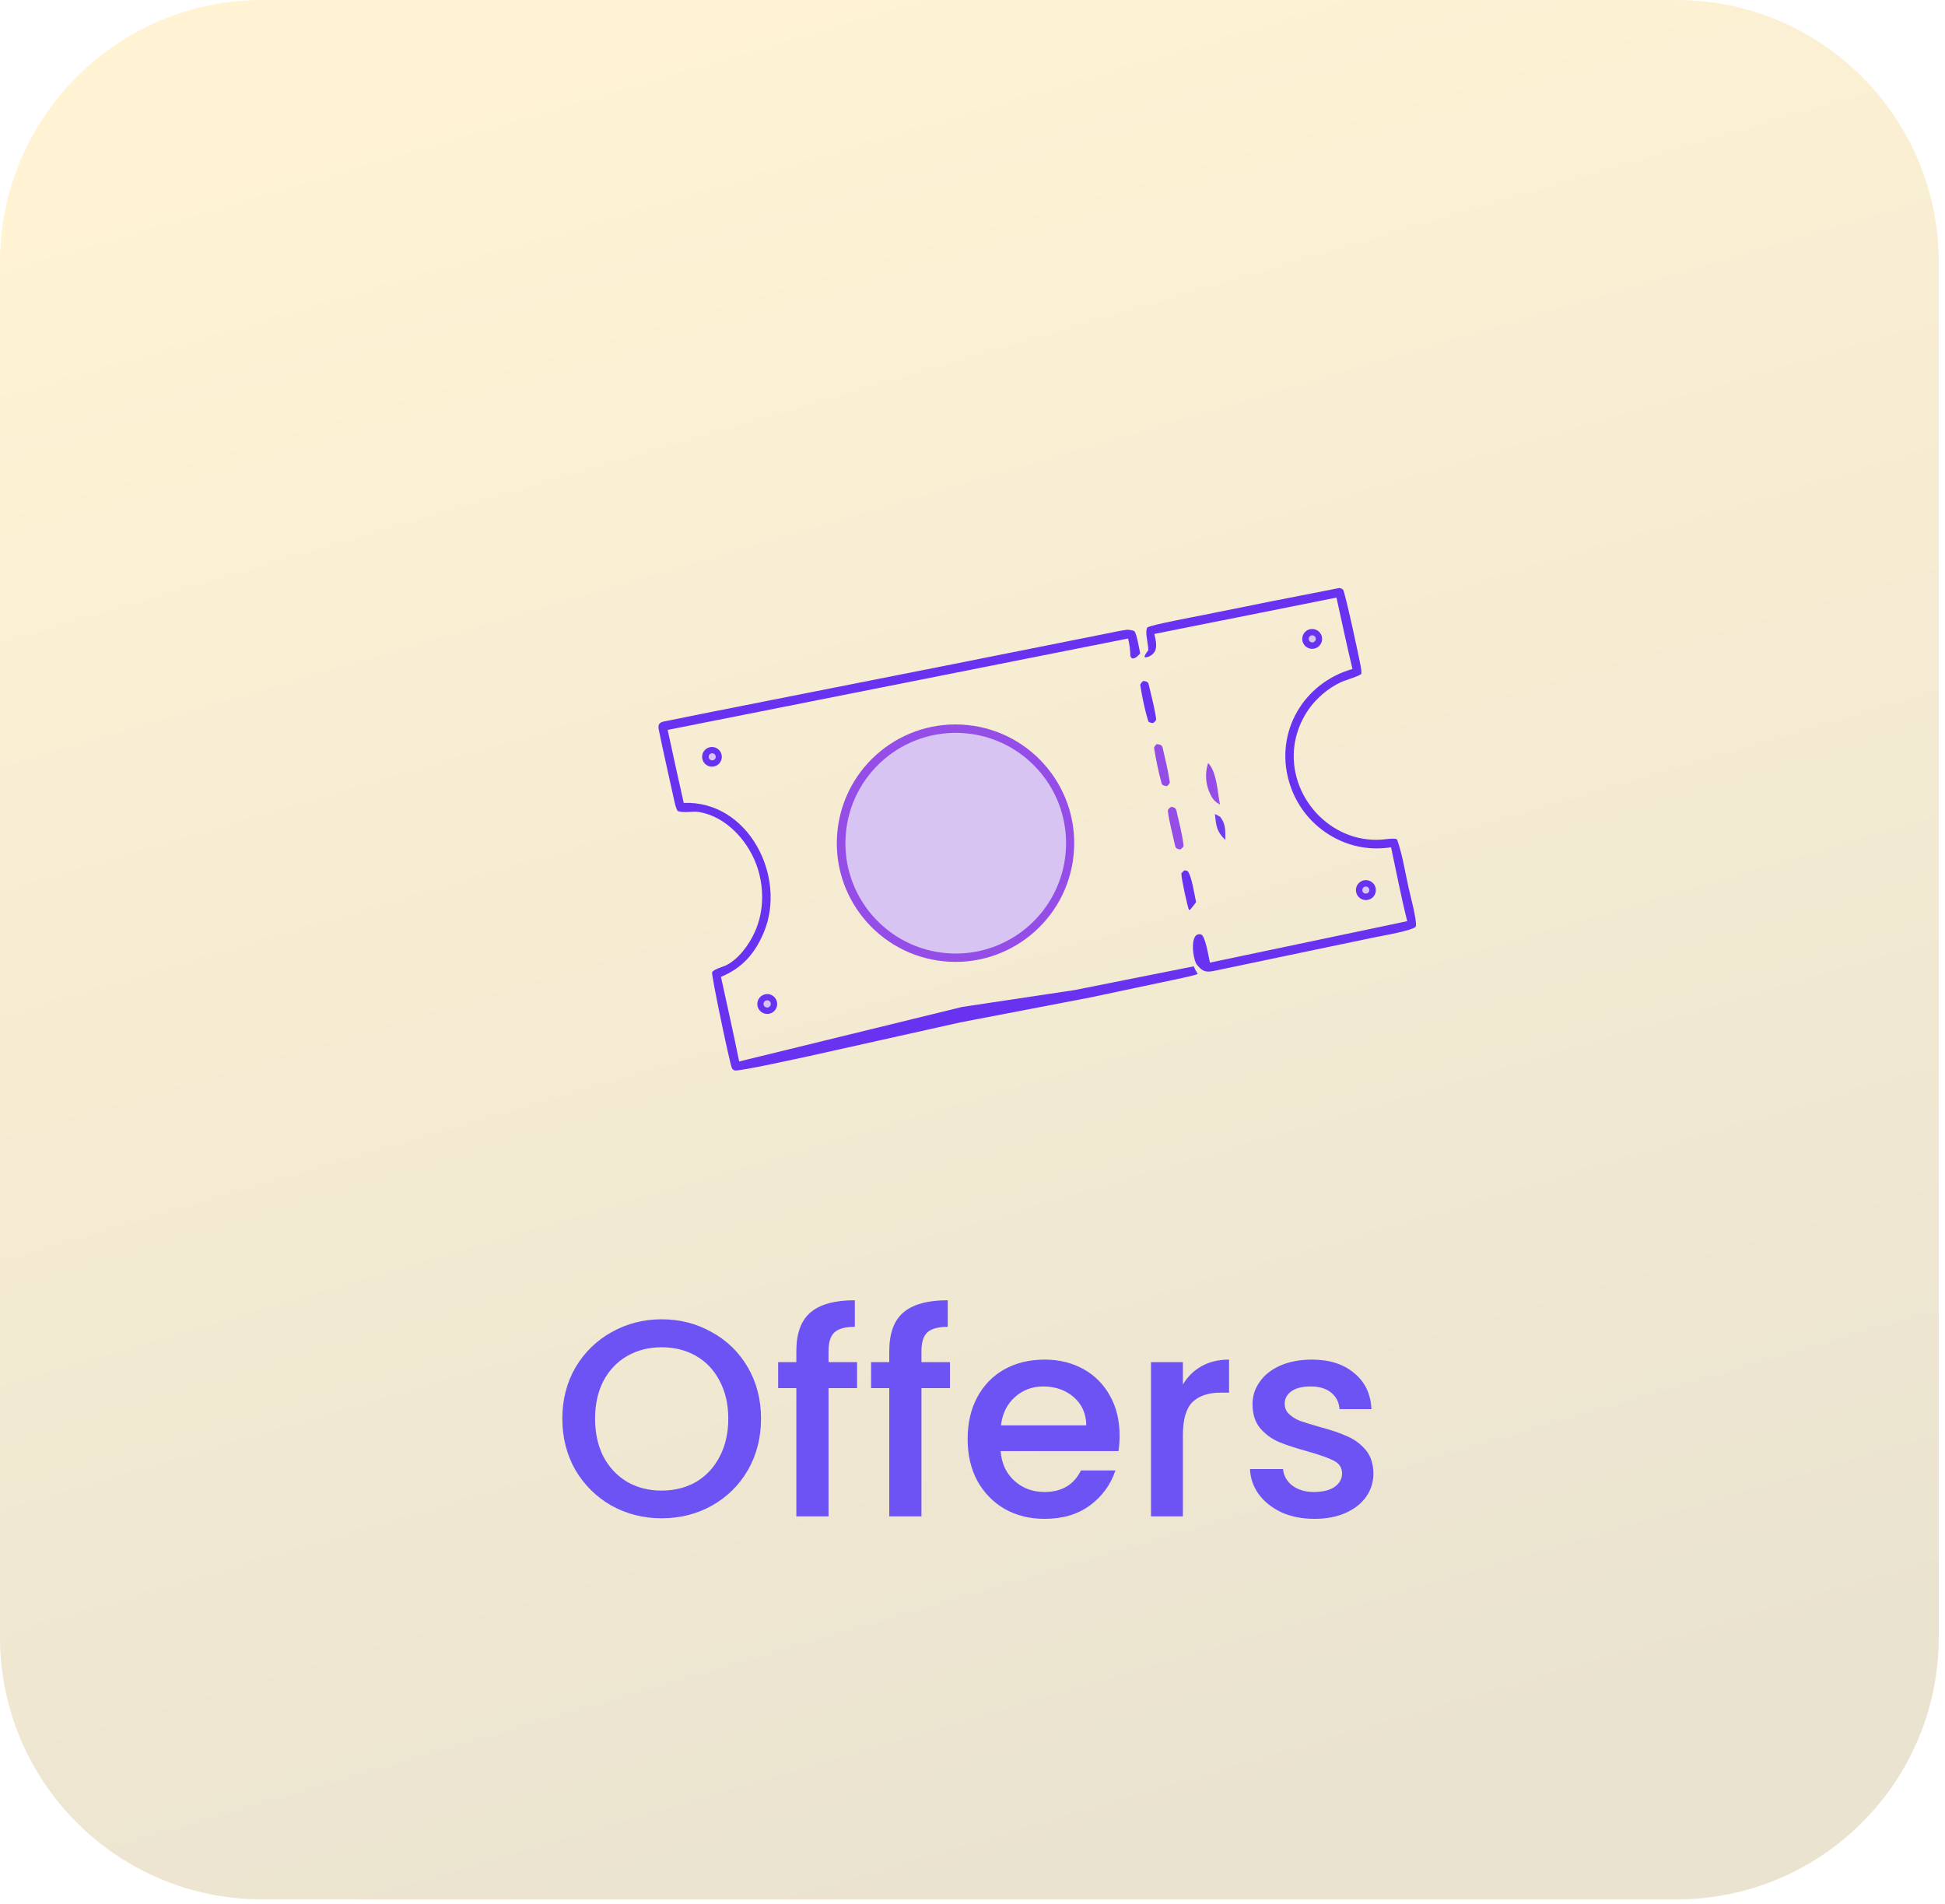
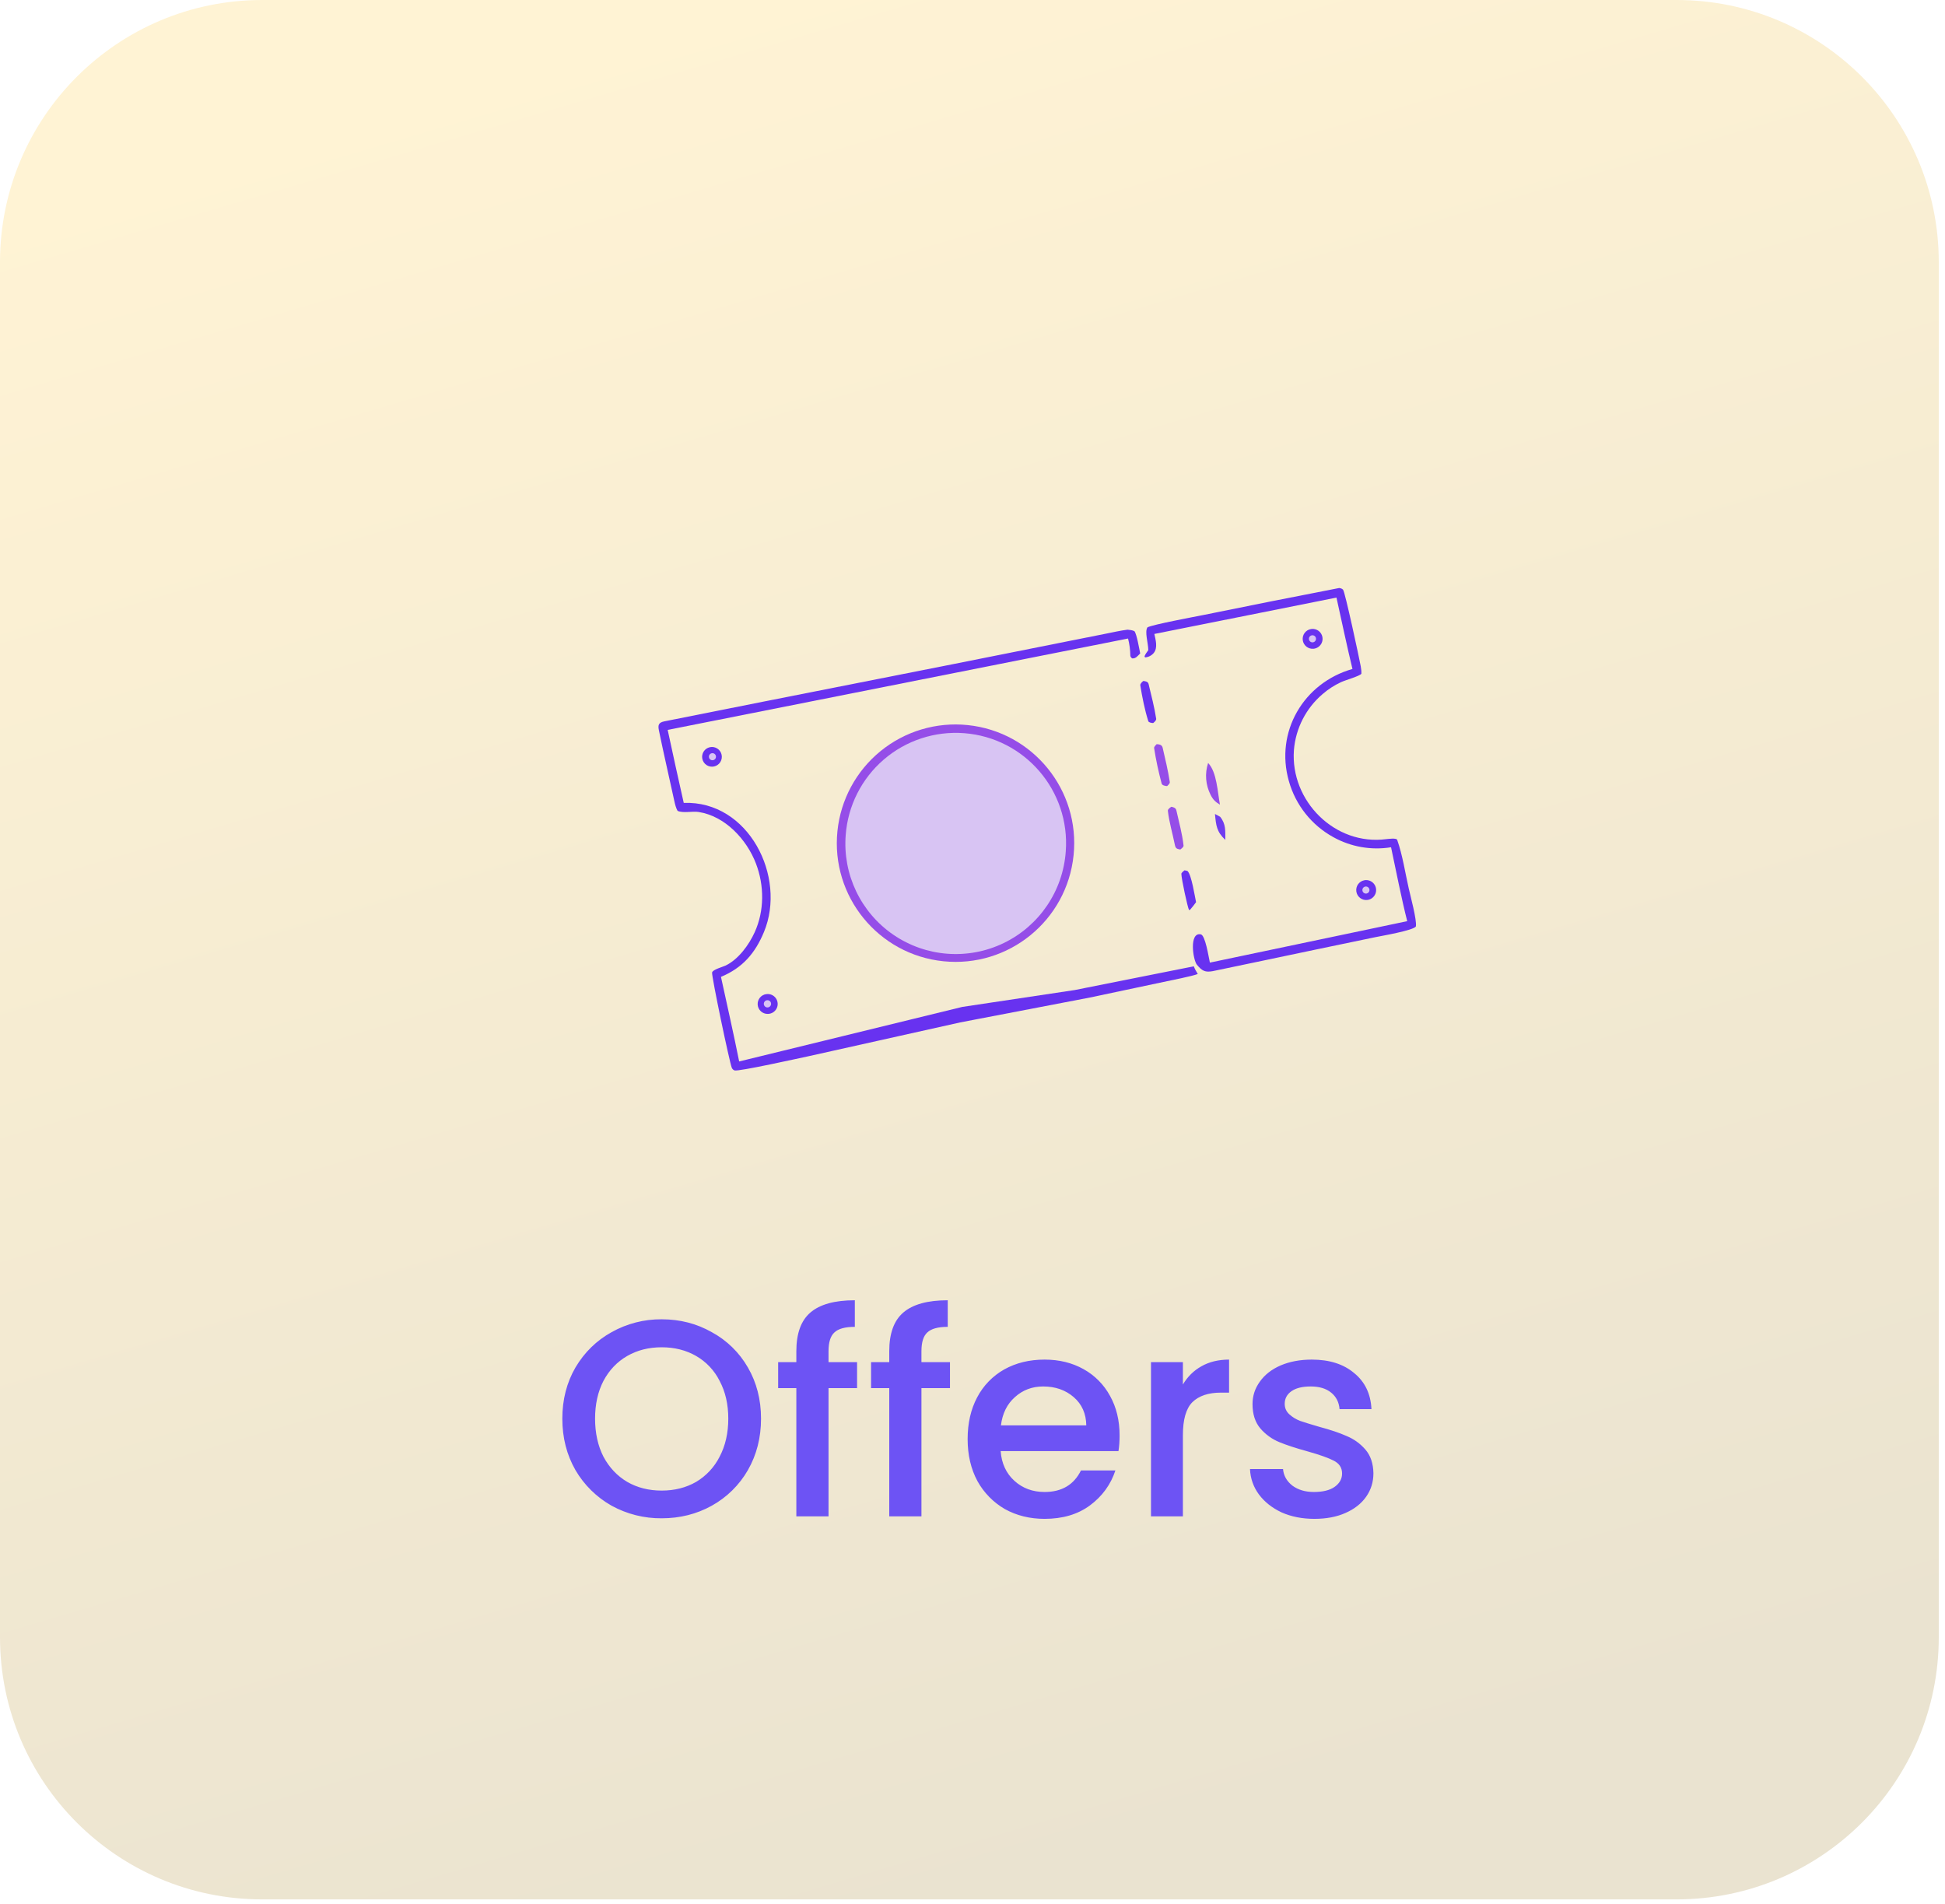
- <svg xmlns="http://www.w3.org/2000/svg" width="139" height="136" viewBox="0 0 139 136" fill="none">
-   <rect width="138.555" height="135.724" rx="18.737" fill="url(#paint0_linear_8066_12283)" />
-   <path d="M69.157 51.812C73.815 52.293 77.202 56.457 76.724 61.115C76.246 65.774 72.084 69.164 67.426 68.689C62.763 68.213 59.37 64.047 59.848 59.384C60.327 54.722 64.495 51.331 69.157 51.812Z" fill="#954DE8" />
-   <path d="M68.903 52.39C73.24 52.721 76.489 56.502 76.165 60.84C75.841 65.178 72.065 68.433 67.727 68.116C63.379 67.799 60.114 64.012 60.44 59.665C60.764 55.317 64.556 52.058 68.903 52.39Z" fill="#D8C4F3" />
-   <path d="M80.582 44.994C80.753 45.015 80.923 45.024 81.074 45.105C81.24 45.316 81.417 46.365 81.484 46.691C81.31 46.865 81.161 47.08 80.9 47.045C80.848 46.992 80.783 46.933 80.78 46.855C80.767 46.401 80.728 46.069 80.616 45.626L47.716 52.156C48.089 53.897 48.471 55.636 48.864 57.372C53.496 57.199 56.235 62.65 54.598 66.595C53.967 68.115 53.07 69.158 51.524 69.804C51.959 71.797 52.423 73.852 52.825 75.849L68.768 71.951L76.799 70.746L84.787 69.155L85.317 69.051C85.394 69.263 85.486 69.405 85.6 69.598C85.23 69.751 83.626 70.065 83.155 70.166L77.895 71.279L68.624 73.057L57.839 75.462C57.25 75.584 52.746 76.59 52.492 76.488C52.405 76.453 52.336 76.392 52.299 76.305C52.133 75.903 50.841 69.737 50.89 69.492C50.932 69.281 51.674 69.084 51.86 68.993C52.774 68.547 53.521 67.525 53.936 66.611C54.633 65.074 54.624 63.278 54.027 61.711C53.368 59.984 51.822 58.314 49.924 58.02C49.475 57.951 48.823 58.12 48.423 57.942C48.313 57.754 48.242 57.477 48.196 57.261C47.831 55.565 47.432 53.874 47.086 52.175C47.009 51.798 47.077 51.627 47.479 51.546C49.852 51.067 52.232 50.596 54.606 50.126L68.182 47.443L76.428 45.799L79.016 45.284C79.501 45.188 80.098 45.053 80.582 44.994Z" fill="#6832F0" />
-   <path d="M95.711 42.017C95.816 42.035 95.904 42.058 95.981 42.137C96.124 42.285 97.154 47.099 97.244 47.604C97.277 47.785 97.299 47.959 97.292 48.144C97.165 48.315 96.16 48.593 95.83 48.747C95.358 48.968 94.918 49.252 94.524 49.593C93.335 50.603 92.597 52.045 92.471 53.601C92.206 57.227 95.398 60.451 99.08 59.961C99.2 59.952 99.796 59.865 99.851 60.013C100.235 61.101 100.421 62.352 100.677 63.486C100.801 64.038 101.267 65.752 101.187 66.2C101.038 66.483 98.712 66.88 98.28 66.97L94.003 67.86C91.555 68.367 89.111 68.895 86.66 69.398C86.138 69.488 85.919 69.394 85.542 68.942C85.256 68.601 84.964 66.595 85.816 66.766C86.14 66.832 86.369 68.351 86.466 68.786L97.791 66.408L100.568 65.823C100.154 64.191 99.765 62.193 99.413 60.543C97.996 60.773 96.543 60.518 95.288 59.821C93.735 58.968 92.591 57.526 92.112 55.82C91.104 52.297 93.162 48.795 96.655 47.803C96.252 46.144 95.886 44.376 95.512 42.702L82.496 45.3C82.587 45.724 82.756 46.286 82.452 46.659C82.3 46.841 82.083 46.955 81.848 46.975L81.792 46.926C81.813 46.787 81.979 46.58 82.066 46.454C82.053 45.923 81.795 45.151 82.001 44.83C82.343 44.633 85.414 44.065 86.026 43.941C89.251 43.283 92.48 42.642 95.711 42.017Z" fill="#6832F0" />
-   <path d="M83.711 57.648C83.894 57.684 84.032 57.734 84.073 57.922C84.256 58.745 84.493 59.59 84.583 60.425C84.594 60.528 84.413 60.654 84.348 60.704C84.085 60.656 84.013 60.624 83.959 60.355C83.797 59.554 83.551 58.744 83.462 57.935C83.45 57.817 83.644 57.695 83.711 57.648Z" fill="#954DE8" />
-   <path d="M81.7 48.662C81.863 48.672 82.043 48.707 82.084 48.876C82.278 49.694 82.499 50.526 82.626 51.357C82.646 51.484 82.483 51.605 82.412 51.666C82.314 51.664 82.095 51.635 82.062 51.529C81.807 50.715 81.629 49.821 81.493 48.978C81.473 48.853 81.622 48.733 81.7 48.662Z" fill="#6832F0" />
-   <path d="M82.659 53.175C82.852 53.188 83.039 53.212 83.09 53.433C83.275 54.238 83.476 55.063 83.599 55.879C83.616 55.99 83.479 56.103 83.405 56.172C83.284 56.162 83.053 56.129 83.017 55.99C82.797 55.167 82.609 54.3 82.48 53.458C82.465 53.361 82.599 53.237 82.659 53.175Z" fill="#954DE8" />
-   <path d="M84.647 62.19C84.698 62.197 84.849 62.221 84.876 62.249C85.158 62.545 85.387 64.048 85.477 64.465C85.342 64.66 85.212 64.813 85.059 64.996C85.021 65.035 85.045 65.019 84.974 65.024C84.875 64.855 84.432 62.812 84.426 62.441C84.425 62.369 84.582 62.245 84.647 62.19Z" fill="#6832F0" />
-   <path d="M97.501 62.9C97.884 62.838 98.247 63.094 98.316 63.477C98.385 63.859 98.136 64.226 97.755 64.302C97.502 64.353 97.242 64.263 97.074 64.067C96.906 63.872 96.857 63.601 96.945 63.359C97.034 63.117 97.246 62.941 97.501 62.9Z" fill="#6832F0" />
-   <path d="M97.534 63.36C97.663 63.32 97.801 63.389 97.847 63.516C97.893 63.644 97.83 63.785 97.705 63.836C97.619 63.871 97.52 63.857 97.448 63.798C97.376 63.739 97.343 63.645 97.361 63.554C97.378 63.462 97.445 63.388 97.534 63.36Z" fill="#D8C4F3" />
-   <path d="M54.784 71.034C55.04 71.017 55.286 71.14 55.426 71.356C55.566 71.571 55.579 71.845 55.46 72.073C55.34 72.3 55.107 72.445 54.85 72.452C54.464 72.463 54.14 72.162 54.122 71.776C54.104 71.39 54.398 71.06 54.784 71.034Z" fill="#6832F0" />
-   <path d="M54.752 71.487C54.889 71.447 55.033 71.525 55.074 71.662C55.114 71.799 55.036 71.943 54.899 71.984C54.762 72.025 54.617 71.947 54.577 71.81C54.536 71.672 54.614 71.528 54.752 71.487Z" fill="#D8C4F3" />
-   <path d="M93.689 44.95C94.076 44.903 94.428 45.175 94.479 45.561C94.531 45.946 94.262 46.301 93.877 46.357C93.625 46.393 93.372 46.291 93.215 46.09C93.059 45.888 93.023 45.618 93.121 45.382C93.219 45.147 93.436 44.982 93.689 44.95Z" fill="#6832F0" />
-   <path d="M93.707 45.409C93.839 45.368 93.979 45.441 94.022 45.572C94.066 45.703 93.996 45.845 93.865 45.891C93.779 45.921 93.682 45.903 93.614 45.842C93.545 45.781 93.514 45.688 93.533 45.598C93.553 45.508 93.619 45.436 93.707 45.409Z" fill="#D8C4F3" />
-   <path d="M50.733 53.392C51.113 53.31 51.488 53.552 51.57 53.932C51.652 54.313 51.41 54.687 51.029 54.769C50.649 54.851 50.275 54.609 50.193 54.229C50.111 53.849 50.352 53.474 50.733 53.392Z" fill="#6832F0" />
-   <path d="M50.784 53.855C50.869 53.811 50.972 53.82 51.049 53.877C51.126 53.935 51.163 54.03 51.147 54.124C51.13 54.219 51.061 54.296 50.969 54.323C50.844 54.36 50.711 54.295 50.663 54.173C50.615 54.052 50.667 53.913 50.784 53.855Z" fill="#D8C4F3" />
-   <path d="M86.338 54.519C86.965 55.158 87.015 56.628 87.185 57.5C86.858 57.303 86.689 57.143 86.516 56.795C86.156 56.091 86.092 55.271 86.338 54.519Z" fill="#954DE8" />
-   <path d="M86.828 58.164L87.197 58.364C87.622 58.89 87.564 59.377 87.567 60.018C86.94 59.425 86.906 58.982 86.828 58.164Z" fill="#703CF0" />
-   <path d="M47.287 108.492C45.994 108.492 44.801 108.192 43.707 107.592C42.627 106.978 41.767 106.132 41.127 105.052C40.501 103.958 40.187 102.732 40.187 101.372C40.187 100.012 40.501 98.792 41.127 97.712C41.767 96.632 42.627 95.792 43.707 95.192C44.801 94.578 45.994 94.272 47.287 94.272C48.594 94.272 49.787 94.578 50.867 95.192C51.961 95.792 52.821 96.632 53.447 97.712C54.074 98.792 54.387 100.012 54.387 101.372C54.387 102.732 54.074 103.958 53.447 105.052C52.821 106.132 51.961 106.978 50.867 107.592C49.787 108.192 48.594 108.492 47.287 108.492ZM47.287 106.512C48.207 106.512 49.027 106.305 49.747 105.892C50.467 105.465 51.027 104.865 51.427 104.092C51.841 103.305 52.047 102.398 52.047 101.372C52.047 100.345 51.841 99.445 51.427 98.672C51.027 97.898 50.467 97.305 49.747 96.892C49.027 96.478 48.207 96.272 47.287 96.272C46.367 96.272 45.547 96.478 44.827 96.892C44.107 97.305 43.541 97.898 43.127 98.672C42.727 99.445 42.527 100.345 42.527 101.372C42.527 102.398 42.727 103.305 43.127 104.092C43.541 104.865 44.107 105.465 44.827 105.892C45.547 106.305 46.367 106.512 47.287 106.512ZM61.251 99.192H59.211V108.352H56.911V99.192H55.611V97.332H56.911V96.552C56.911 95.285 57.244 94.365 57.911 93.792C58.591 93.205 59.651 92.912 61.091 92.912V94.812C60.398 94.812 59.911 94.945 59.631 95.212C59.351 95.465 59.211 95.912 59.211 96.552V97.332H61.251V99.192ZM67.891 99.192H65.852V108.352H63.551V99.192H62.252V97.332H63.551V96.552C63.551 95.285 63.885 94.365 64.552 93.792C65.231 93.205 66.291 92.912 67.731 92.912V94.812C67.038 94.812 66.552 94.945 66.272 95.212C65.992 95.465 65.852 95.912 65.852 96.552V97.332H67.891V99.192ZM80.012 102.572C80.012 102.985 79.985 103.358 79.932 103.692H71.512C71.579 104.572 71.905 105.278 72.492 105.812C73.079 106.345 73.799 106.612 74.652 106.612C75.879 106.612 76.745 106.098 77.252 105.072H79.712C79.379 106.085 78.772 106.918 77.892 107.572C77.025 108.212 75.945 108.532 74.652 108.532C73.599 108.532 72.652 108.298 71.812 107.832C70.985 107.352 70.332 106.685 69.852 105.832C69.385 104.965 69.152 103.965 69.152 102.832C69.152 101.698 69.379 100.705 69.832 99.852C70.299 98.985 70.945 98.318 71.772 97.852C72.612 97.385 73.572 97.152 74.652 97.152C75.692 97.152 76.619 97.378 77.432 97.832C78.245 98.285 78.879 98.925 79.332 99.752C79.785 100.565 80.012 101.505 80.012 102.572ZM77.632 101.852C77.619 101.012 77.319 100.338 76.732 99.832C76.145 99.325 75.419 99.072 74.552 99.072C73.765 99.072 73.092 99.325 72.532 99.832C71.972 100.325 71.639 100.998 71.532 101.852H77.632ZM84.536 98.932C84.869 98.372 85.309 97.938 85.856 97.632C86.416 97.312 87.076 97.152 87.836 97.152V99.512H87.256C86.362 99.512 85.683 99.738 85.216 100.192C84.763 100.645 84.536 101.432 84.536 102.552V108.352H82.256V97.332H84.536V98.932ZM93.932 108.532C93.065 108.532 92.285 108.378 91.592 108.072C90.912 107.752 90.372 107.325 89.972 106.792C89.572 106.245 89.358 105.638 89.332 104.972H91.692C91.732 105.438 91.952 105.832 92.352 106.152C92.765 106.458 93.278 106.612 93.892 106.612C94.532 106.612 95.025 106.492 95.372 106.252C95.732 105.998 95.912 105.678 95.912 105.292C95.912 104.878 95.712 104.572 95.312 104.372C94.925 104.172 94.305 103.952 93.452 103.712C92.625 103.485 91.952 103.265 91.432 103.052C90.912 102.838 90.458 102.512 90.072 102.072C89.698 101.632 89.512 101.052 89.512 100.332C89.512 99.745 89.685 99.212 90.032 98.732C90.378 98.238 90.872 97.852 91.512 97.572C92.165 97.292 92.912 97.152 93.752 97.152C95.005 97.152 96.012 97.472 96.772 98.112C97.545 98.738 97.958 99.598 98.012 100.692H95.732C95.692 100.198 95.492 99.805 95.132 99.512C94.772 99.218 94.285 99.072 93.672 99.072C93.072 99.072 92.612 99.185 92.292 99.412C91.972 99.638 91.812 99.938 91.812 100.312C91.812 100.605 91.918 100.852 92.132 101.052C92.345 101.252 92.605 101.412 92.912 101.532C93.218 101.638 93.672 101.778 94.272 101.952C95.072 102.165 95.725 102.385 96.232 102.612C96.752 102.825 97.198 103.145 97.572 103.572C97.945 103.998 98.138 104.565 98.152 105.272C98.152 105.898 97.978 106.458 97.632 106.952C97.285 107.445 96.792 107.832 96.152 108.112C95.525 108.392 94.785 108.532 93.932 108.532Z" fill="#6D53F4" />
+ <svg xmlns="http://www.w3.org/2000/svg" width="139" height="136" fill="none" viewBox="0 0 139 136">
+   <rect width="138.555" height="135.724" fill="url(#a)" rx="18.737" />
+   <path fill="#954de8" d="M69.157 51.812a8.48 8.48 0 0 1 7.567 9.304 8.482 8.482 0 1 1-16.876-1.732 8.48 8.48 0 0 1 9.31-7.572" />
+   <path fill="#d8c4f3" d="M68.903 52.39a7.885 7.885 0 0 1 7.262 8.45 7.885 7.885 0 1 1-15.726-1.175 7.885 7.885 0 0 1 8.464-7.275" />
+   <path fill="#6832f0" d="M80.582 44.994c.17.021.34.03.492.11.166.212.343 1.261.41 1.587-.174.174-.323.389-.584.354-.052-.053-.117-.112-.12-.19a5.2 5.2 0 0 0-.164-1.229l-32.9 6.53q.559 2.611 1.148 5.216c4.632-.173 7.37 5.278 5.734 9.223-.63 1.52-1.528 2.563-3.074 3.209.435 1.993.9 4.048 1.301 6.044l15.943-3.897 8.031-1.205 7.988-1.591.53-.104c.077.212.169.354.283.547-.37.153-1.974.467-2.445.568l-5.26 1.113-9.27 1.778-10.786 2.405c-.59.122-5.093 1.128-5.347 1.026a.34.34 0 0 1-.193-.183c-.166-.402-1.458-6.568-1.409-6.813.042-.211.784-.408.97-.499.914-.446 1.661-1.468 2.076-2.382.697-1.537.688-3.333.09-4.9-.658-1.727-2.204-3.397-4.102-3.69-.45-.07-1.1.1-1.5-.079-.111-.188-.181-.465-.228-.681-.365-1.696-.764-3.387-1.11-5.086-.077-.377-.01-.548.393-.63 2.373-.478 4.753-.95 7.127-1.419l13.576-2.683 8.246-1.644 2.588-.515c.485-.096 1.082-.231 1.566-.29" />
+   <path fill="#6832f0" d="M95.711 42.017c.105.018.193.04.27.12.143.148 1.173 4.962 1.263 5.467.033.181.055.355.048.54-.127.171-1.132.45-1.462.603-.472.221-.912.505-1.306.846A5.88 5.88 0 0 0 92.47 53.6c-.265 3.626 2.927 6.85 6.609 6.36.12-.01.716-.096.771.052.384 1.088.57 2.34.826 3.473.124.552.59 2.266.51 2.714-.149.283-2.475.68-2.907.77l-4.277.89c-2.448.507-4.892 1.035-7.343 1.538-.522.09-.74-.004-1.118-.456-.286-.341-.578-2.347.274-2.176.324.066.553 1.585.65 2.02l11.325-2.378 2.777-.585c-.414-1.632-.803-3.63-1.155-5.28a6.4 6.4 0 0 1-4.125-.722 6.6 6.6 0 0 1-3.176-4.001c-1.008-3.523 1.05-7.025 4.543-8.017-.403-1.66-.769-3.427-1.143-5.1L82.496 45.3c.091.424.26.986-.044 1.36a.9.9 0 0 1-.604.315l-.056-.049c.021-.139.187-.346.273-.472-.012-.531-.27-1.303-.064-1.624.342-.197 3.413-.765 4.025-.889q4.838-.987 9.685-1.925" />
+   <path fill="#954de8" d="M83.711 57.649c.183.035.32.085.362.273.183.823.42 1.668.51 2.503.01.103-.17.23-.235.279-.263-.048-.335-.08-.39-.35-.16-.8-.407-1.61-.496-2.42-.013-.117.182-.24.249-.285" />
+   <path fill="#6832f0" d="M81.7 48.662c.163.01.343.045.384.214.194.818.415 1.65.542 2.48.02.128-.143.25-.214.31-.098-.002-.317-.031-.35-.137-.255-.814-.433-1.708-.569-2.551-.02-.125.13-.245.207-.316" />
+   <path fill="#954de8" d="M82.66 53.175c.192.013.379.037.43.258.185.805.386 1.63.51 2.446.016.111-.12.224-.195.293-.12-.01-.352-.043-.388-.182-.22-.823-.408-1.69-.537-2.532-.015-.097.12-.221.18-.283" />
+   <path fill="#6832f0" d="M84.647 62.19c.05.008.202.031.229.059.282.296.51 1.8.601 2.216-.135.195-.265.348-.418.53-.038.04-.014.024-.085.029-.1-.17-.542-2.212-.548-2.583-.001-.072.156-.197.221-.25M97.5 62.9a.713.713 0 1 1 .229 1.407.713.713 0 0 1-.228-1.407" />
+   <path fill="#d8c4f3" d="M97.534 63.36a.253.253 0 1 1 .15.483.253.253 0 0 1-.15-.483" />
+   <path fill="#6832f0" d="M54.784 71.035a.71.71 0 1 1 .095 1.415.71.71 0 0 1-.095-1.416" />
+   <path fill="#d8c4f3" d="M54.752 71.487a.26.26 0 1 1 .146.497.26.26 0 0 1-.146-.497" />
+   <path fill="#6832f0" d="M93.69 44.95a.71.71 0 1 1 .173 1.408.71.71 0 0 1-.174-1.408" />
+   <path fill="#d8c4f3" d="M93.707 45.409a.254.254 0 1 1 .148.485.254.254 0 0 1-.148-.485" />
+   <path fill="#6832f0" d="M50.733 53.392a.704.704 0 1 1 .297 1.377.704.704 0 0 1-.297-1.377" />
+   <path fill="#d8c4f3" d="M50.784 53.855a.253.253 0 1 1 .228.45.253.253 0 0 1-.228-.45" />
+   <path fill="#954de8" d="M86.338 54.52c.627.638.677 2.108.847 2.98-.327-.197-.496-.357-.67-.705a2.98 2.98 0 0 1-.177-2.276" />
+   <path fill="#703cf0" d="m86.828 58.164.37.2c.424.526.366 1.013.37 1.654-.628-.593-.662-1.036-.74-1.854" />
+   <path fill="#6d53f4" d="M47.287 108.492a7.3 7.3 0 0 1-3.58-.9 6.94 6.94 0 0 1-2.58-2.54q-.94-1.64-.94-3.68t.94-3.66q.96-1.62 2.58-2.52a7.2 7.2 0 0 1 3.58-.92q1.96 0 3.58.92a6.6 6.6 0 0 1 2.58 2.52q.94 1.62.94 3.66t-.94 3.68a6.75 6.75 0 0 1-2.58 2.54q-1.62.9-3.58.9m0-1.98q1.38 0 2.46-.62a4.4 4.4 0 0 0 1.68-1.8q.62-1.18.62-2.72t-.62-2.7a4.25 4.25 0 0 0-1.68-1.78q-1.08-.62-2.46-.62t-2.46.62-1.7 1.78q-.6 1.16-.6 2.7t.6 2.72q.62 1.16 1.7 1.8 1.08.62 2.46.62m13.964-7.32h-2.04v9.16h-2.3v-9.16h-1.3v-1.86h1.3v-.78q0-1.9 1-2.76 1.02-.88 3.18-.88v1.9q-1.04 0-1.46.4-.42.38-.42 1.34v.78h2.04zm6.64 0h-2.04v9.16h-2.3v-9.16h-1.3v-1.86h1.3v-.78q0-1.9 1-2.76 1.02-.88 3.18-.88v1.9q-1.04 0-1.46.4-.42.38-.42 1.34v.78h2.04zm12.121 3.38q0 .62-.08 1.12h-8.42q.1 1.32.98 2.12t2.16.8q1.84 0 2.6-1.54h2.46q-.5 1.52-1.82 2.5-1.3.96-3.24.96-1.58 0-2.84-.7a5.23 5.23 0 0 1-1.96-2q-.7-1.3-.7-3t.68-2.98a4.9 4.9 0 0 1 1.94-2q1.26-.7 2.88-.7 1.56 0 2.78.68a4.8 4.8 0 0 1 1.9 1.92q.68 1.22.68 2.82m-2.38-.72q-.02-1.26-.9-2.02t-2.18-.76q-1.18 0-2.02.76-.84.74-1 2.02zm6.904-2.92q.5-.84 1.32-1.3.84-.48 1.98-.48v2.36h-.58q-1.34 0-2.04.68-.68.68-.68 2.36v5.8h-2.28v-11.02h2.28zm9.396 9.6q-1.3 0-2.34-.46-1.02-.48-1.62-1.28a3.24 3.24 0 0 1-.64-1.82h2.36q.06.7.66 1.18.62.46 1.54.46.96 0 1.48-.36.54-.381.54-.96 0-.62-.6-.92-.58-.3-1.86-.66-1.24-.34-2.02-.66a3.6 3.6 0 0 1-1.36-.98q-.56-.66-.56-1.74 0-.88.52-1.6.52-.74 1.48-1.16.98-.42 2.24-.42 1.88 0 3.02.96 1.16.939 1.24 2.58h-2.28q-.06-.74-.6-1.18t-1.46-.44q-.9 0-1.38.34-.48.339-.48.9 0 .44.32.74t.78.48q.46.159 1.36.42 1.2.32 1.96.66.78.32 1.34.96t.58 1.7q0 .939-.52 1.68-.52.74-1.48 1.16-.94.42-2.22.42" />
  <defs>
-     <linearGradient id="paint0_linear_8066_12283" x1="16.16" y1="10.273" x2="54.506" y2="140.488" gradientUnits="userSpaceOnUse">
-       <stop stop-color="#FFF3D4" />
-       <stop offset="1" stop-color="#EAE3D0" />
+     <linearGradient id="a" x1="16.16" x2="54.506" y1="10.273" y2="140.488" gradientUnits="userSpaceOnUse">
+       <stop stop-color="#fff3d4" />
+       <stop offset="1" stop-color="#eae3d0" />
    </linearGradient>
  </defs>
</svg>
